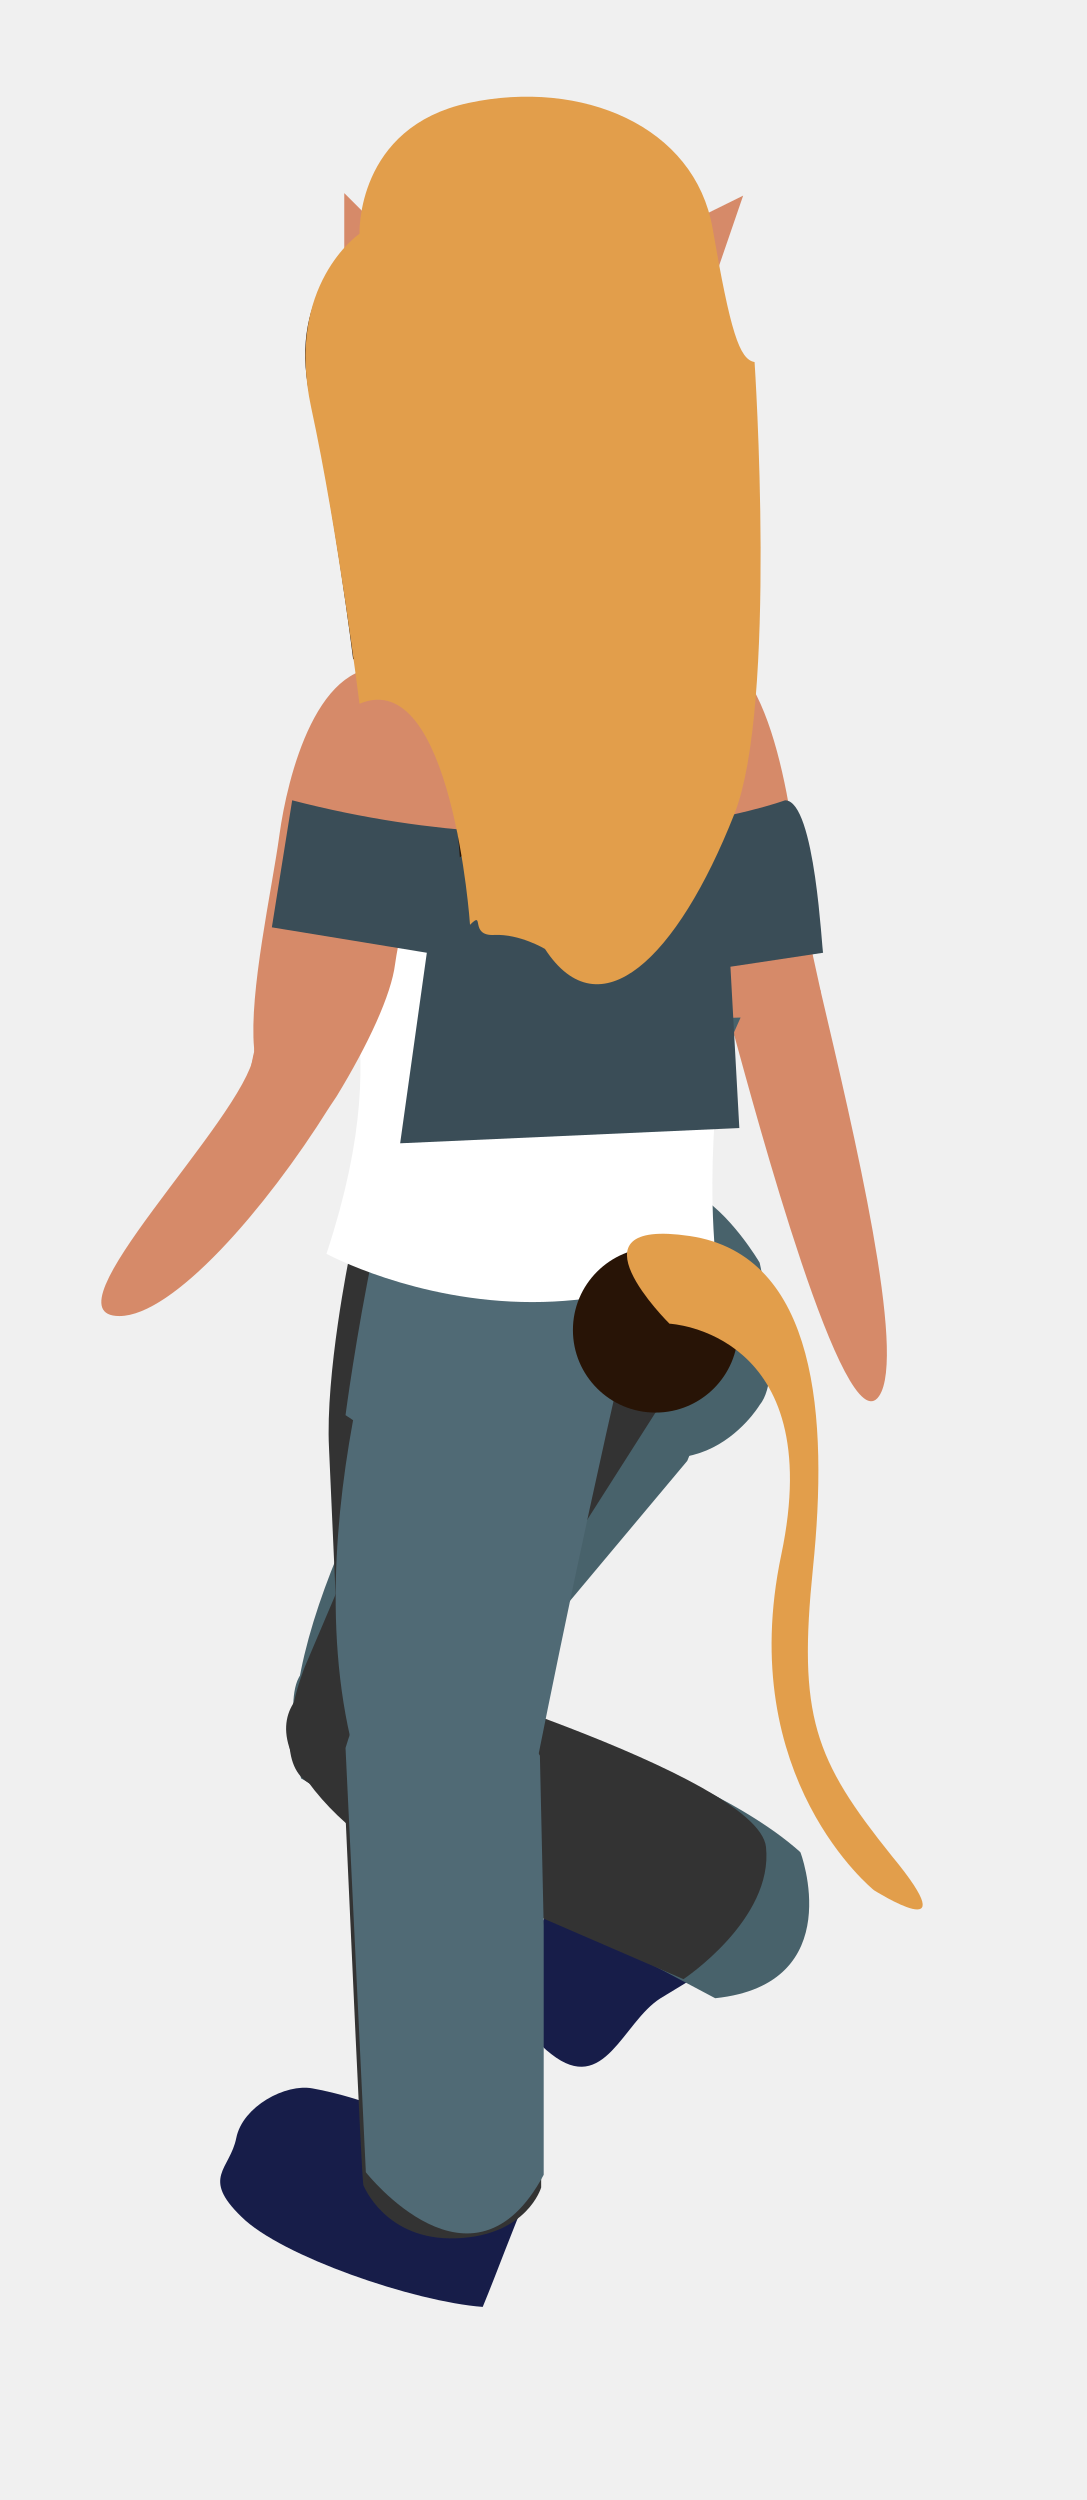
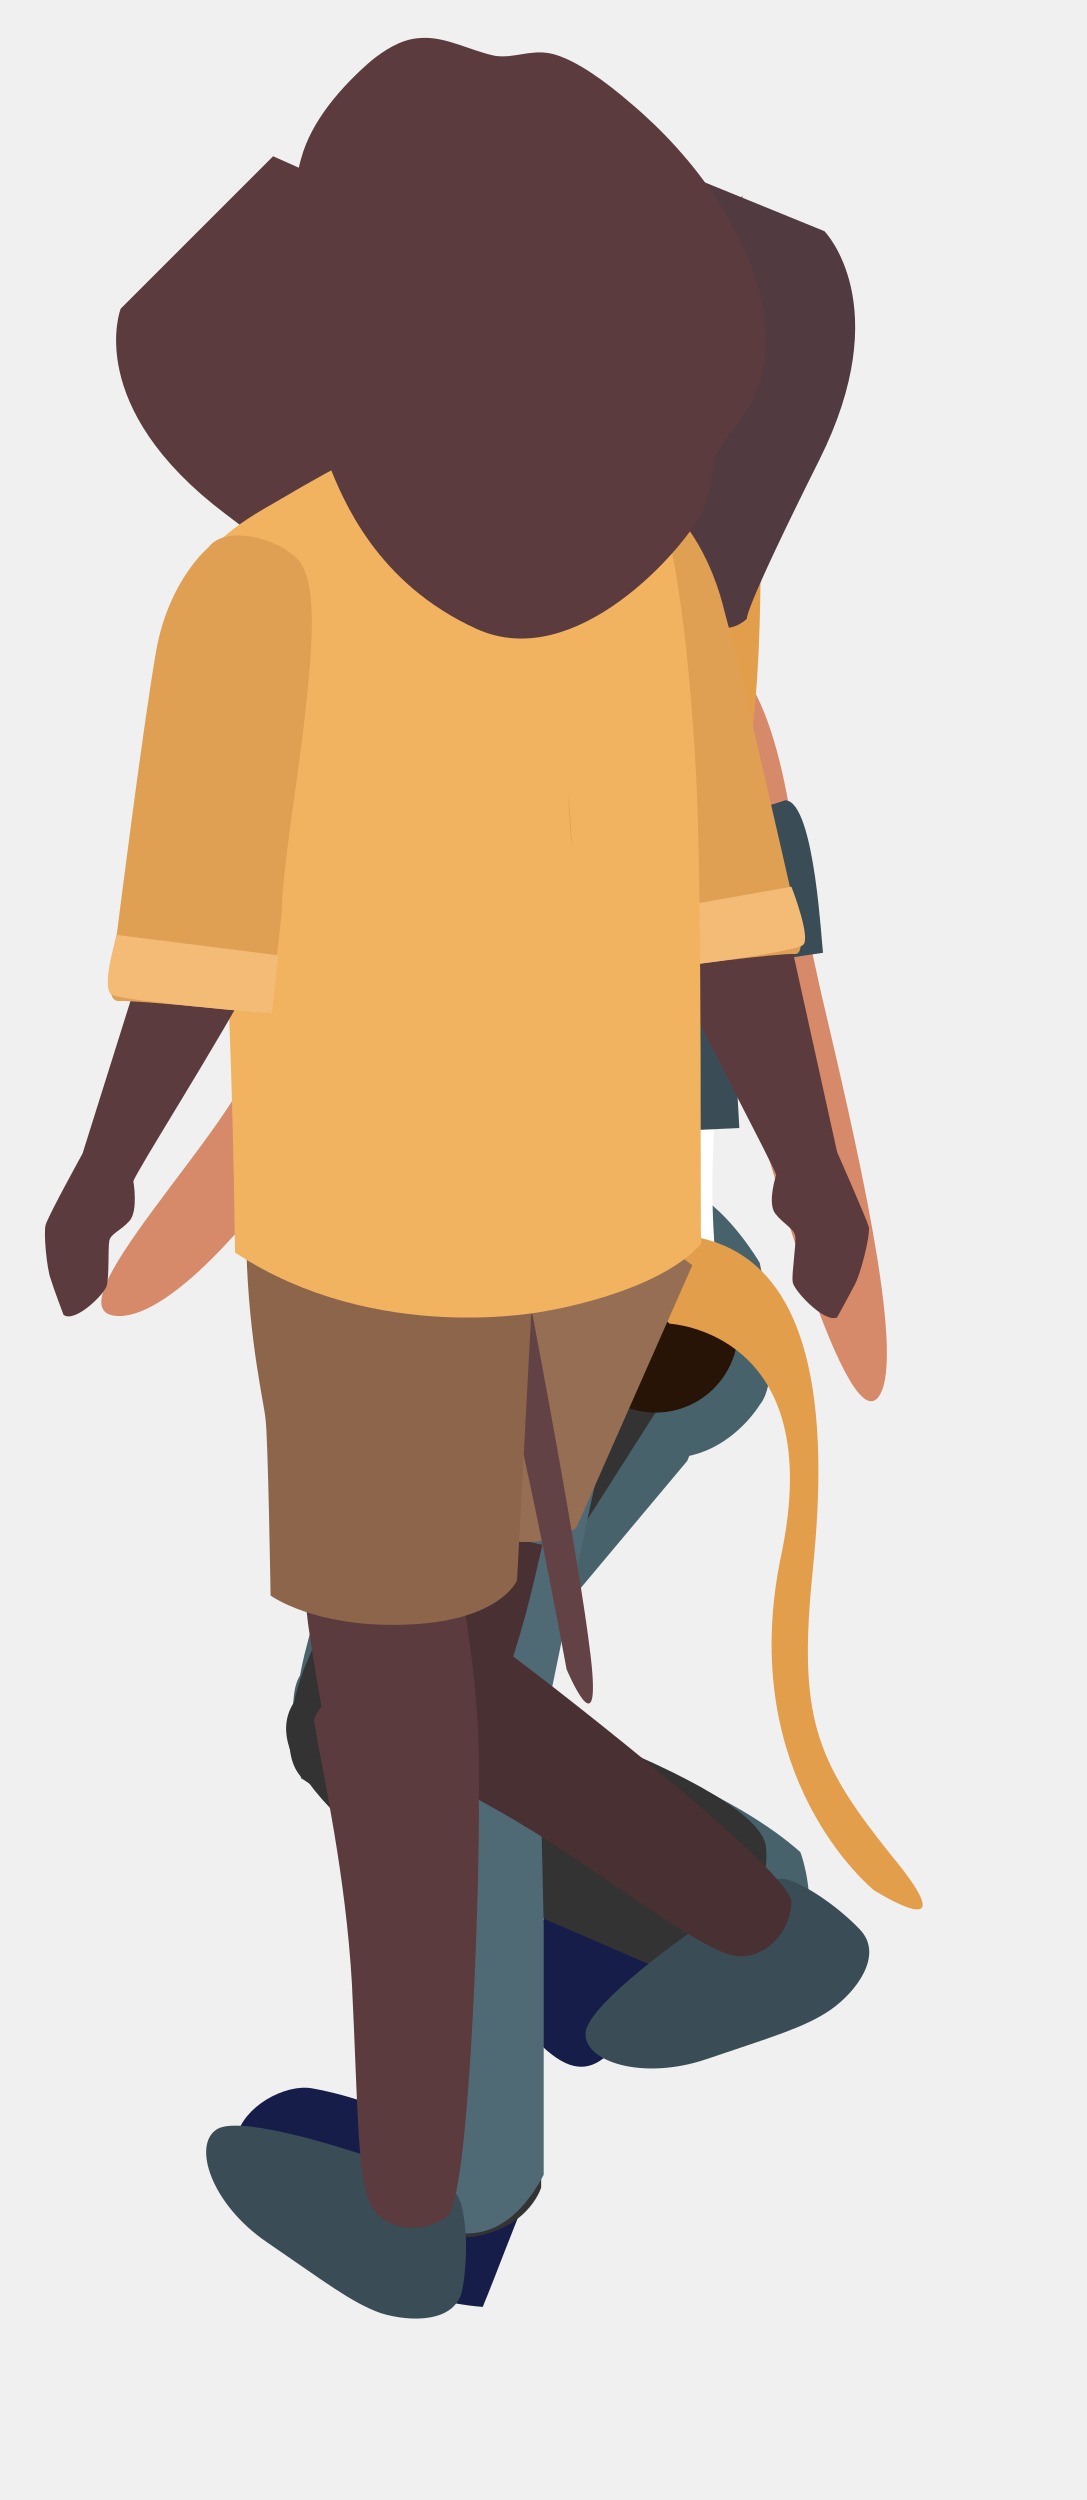
<svg xmlns="http://www.w3.org/2000/svg" version="1.1" id="Layer_1" x="0px" y="0px" viewBox="0 0 85.5 196.8" style="enable-background:new 0 0 85.5 196.8;" xml:space="preserve">
  <style type="text/css">
	.st0{fill:#D68A69;}
	.st1{fill:#171D49;}
	.st2{fill:#48626B;}
	.st3{fill:#333333;}
	.st4{fill:#506A75;}
	.st5{fill:#FFFFFF;}
	.st6{fill:#3A4D57;}
	.st7{fill:#281406;}
	.st8{fill:#E29E4B;}
+ 	.st9{fill:#493033;}
+ 	.st10{fill:#966E53;}
+ 	.st11{fill:#634246;}
+ 	.st12{fill:#5B3B3E;}
+ 	.st13{fill:#8C654B;}
+ 	.st14{fill:#513A40;}
+ 	.st15{fill:#E0A053;}
+ 	.st16{fill:#F4BB76;}
+ 	.st17{fill:#F2B361;}
+ 

	@-webkit-keyframes leg_back_top {
	  0% {
	      -webkit-transform-origin: 20% 40%;
	              transform-origin: 20% 40%;
	      -webkit-transform: translate(0%, -10%) rotateZ(0deg);
	              transform: translate(0%, -10%) rotateZ(0deg);
	  }
	  15% {
	      -webkit-transform-origin: 20% 40%;
	              transform-origin: 20% 40%;
	      -webkit-transform: translate(-10%, -10%) rotateZ(-20deg);
	              transform: translate(-10%, -10%) rotateZ(-20deg);
	  }
	  30% {
	      -webkit-transform-origin: 20% 40%;
	              transform-origin: 20% 40%;
	      -webkit-transform: translate(5%, -10%) rotateZ(-20deg);
	              transform: translate(5%, -10%) rotateZ(-20deg);
	  }
	  45% {
	      -webkit-transform-origin: 20% 40%;
	              transform-origin: 20% 40%;
	      -webkit-transform: translate(-10%, 0%) rotateZ(-30deg);
	              transform: translate(-10%, 0%) rotateZ(-30deg);
	  }
	  60% {
	      -webkit-transform-origin: 20% 40%;
	              transform-origin: 20% 40%;
	      -webkit-transform: translate(-10%, 10%) rotateZ(-40deg);
	              transform: translate(-10%, 10%) rotateZ(-40deg);
	  }
	  70% {
	      -webkit-transform-origin: 20% 40%;
	              transform-origin: 20% 40%;
	      -webkit-transform: translate(30%, 10%) rotateZ(-50deg);
	              transform: translate(30%, 10%) rotateZ(-50deg);
	  }
	  80% {
	      -webkit-transform-origin: 20% 40%;
	              transform-origin: 20% 40%;
	      -webkit-transform: translate(30%, 10%) rotateZ(-30deg);
	              transform: translate(30%, 10%) rotateZ(-30deg);
	  }
	}
	@keyframes leg_back_top {
	  0% {
	      -webkit-transform-origin: 20% 40%;
	              transform-origin: 20% 40%;
	      -webkit-transform: translate(0%, -10%) rotateZ(0deg);
	              transform: translate(0%, -10%) rotateZ(0deg);
	  }
	  15% {
	      -webkit-transform-origin: 20% 40%;
	              transform-origin: 20% 40%;
	      -webkit-transform: translate(-10%, -10%) rotateZ(-20deg);
	              transform: translate(-10%, -10%) rotateZ(-20deg);
	  }
	  30% {
	      -webkit-transform-origin: 20% 40%;
	              transform-origin: 20% 40%;
	      -webkit-transform: translate(5%, -10%) rotateZ(-20deg);
	              transform: translate(5%, -10%) rotateZ(-20deg);
	  }
	  45% {
	      -webkit-transform-origin: 20% 40%;
	              transform-origin: 20% 40%;
	      -webkit-transform: translate(-10%, 0%) rotateZ(-30deg);
	              transform: translate(-10%, 0%) rotateZ(-30deg);
	  }
	  60% {
	      -webkit-transform-origin: 20% 40%;
	              transform-origin: 20% 40%;
	      -webkit-transform: translate(-10%, 10%) rotateZ(-40deg);
	              transform: translate(-10%, 10%) rotateZ(-40deg);
	  }
	  70% {
	      -webkit-transform-origin: 20% 40%;
	              transform-origin: 20% 40%;
	      -webkit-transform: translate(30%, 10%) rotateZ(-50deg);
	              transform: translate(30%, 10%) rotateZ(-50deg);
	  }
	  80% {
	      -webkit-transform-origin: 20% 40%;
	              transform-origin: 20% 40%;
	      -webkit-transform: translate(30%, 10%) rotateZ(-30deg);
	              transform: translate(30%, 10%) rotateZ(-30deg);
	  }
	}
	@-webkit-keyframes leg_back_bot {
	    0% {
	        -webkit-transform-origin: 20% 40%;
	                transform-origin: 20% 40%;
	        -webkit-transform: translate(-10%, -30%) rotateZ(60deg);
	                transform: translate(-10%, -30%) rotateZ(60deg);
	    }
	    15% {
	        -webkit-transform-origin: 20% 40%;
	                transform-origin: 20% 40%;
	        -webkit-transform: translate(-0%, -40%) rotateZ(70deg);
	                transform: translate(-0%, -40%) rotateZ(70deg);
	    }
	    30% {
	        -webkit-transform-origin: 20% 40%;
	                transform-origin: 20% 40%;
	        -webkit-transform: translate(10%, 0%) rotateZ(60deg);
	                transform: translate(10%, 0%) rotateZ(60deg);
	    }
	    45% {
	        -webkit-transform-origin: 20% 40%;
	                transform-origin: 20% 40%;
	        -webkit-transform: translate(15%, 0%) rotateZ(60deg);
	                transform: translate(15%, 0%) rotateZ(60deg);
	    }
	    60% {
	        -webkit-transform-origin: 20% 40%;
	                transform-origin: 20% 40%;
	        -webkit-transform: translate(20%, 0%) rotateZ(60deg);
	                transform: translate(20%, 0%) rotateZ(60deg);
	    }
	    70% {
	        -webkit-transform-origin: 20% 40%;
	                transform-origin: 20% 40%;
	        -webkit-transform: translate(70%, 0%) rotateZ(30deg);
	                transform: translate(70%, 0%) rotateZ(30deg);
	    }
	    80% {
	        -webkit-transform-origin: 20% 40%;
	                transform-origin: 20% 40%;
	        -webkit-transform: translate(50%, 0%) rotateZ(20deg);
	                transform: translate(50%, 0%) rotateZ(20deg);
	    }
	}
	@keyframes leg_back_bot {
	    0% {
	        -webkit-transform-origin: 20% 40%;
	                transform-origin: 20% 40%;
	        -webkit-transform: translate(-10%, -30%) rotateZ(60deg);
	                transform: translate(-10%, -30%) rotateZ(60deg);
	    }
	    15% {
	        -webkit-transform-origin: 20% 40%;
	                transform-origin: 20% 40%;
	        -webkit-transform: translate(-0%, -40%) rotateZ(70deg);
	                transform: translate(-0%, -40%) rotateZ(70deg);
	    }
	    30% {
	        -webkit-transform-origin: 20% 40%;
	                transform-origin: 20% 40%;
	        -webkit-transform: translate(10%, 0%) rotateZ(60deg);
	                transform: translate(10%, 0%) rotateZ(60deg);
	    }
	    45% {
	        -webkit-transform-origin: 20% 40%;
	                transform-origin: 20% 40%;
	        -webkit-transform: translate(15%, 0%) rotateZ(60deg);
	                transform: translate(15%, 0%) rotateZ(60deg);
	    }
	    60% {
	        -webkit-transform-origin: 20% 40%;
	                transform-origin: 20% 40%;
	        -webkit-transform: translate(20%, 0%) rotateZ(60deg);
	                transform: translate(20%, 0%) rotateZ(60deg);
	    }
	    70% {
	        -webkit-transform-origin: 20% 40%;
	                transform-origin: 20% 40%;
	        -webkit-transform: translate(70%, 0%) rotateZ(30deg);
	                transform: translate(70%, 0%) rotateZ(30deg);
	    }
	    80% {
	        -webkit-transform-origin: 20% 40%;
	                transform-origin: 20% 40%;
	        -webkit-transform: translate(50%, 0%) rotateZ(20deg);
	                transform: translate(50%, 0%) rotateZ(20deg);
	    }
	}
	@-webkit-keyframes foot_back {
	  0% {
	      -webkit-transform-origin: 20% 40%;
	              transform-origin: 20% 40%;
	      -webkit-transform: translate(-140%, 30%) rotateZ(10deg);
	              transform: translate(-140%, 30%) rotateZ(10deg);
	  }
	  15% {
	      -webkit-transform-origin: 20% 40%;
	              transform-origin: 20% 40%;
	      -webkit-transform: translate(-105%, 5%) rotateZ(60deg);
	              transform: translate(-105%, 5%) rotateZ(60deg);
	  }
	  30% {
	      -webkit-transform-origin: 20% 40%;
	              transform-origin: 20% 40%;
	      -webkit-transform: translate(-110%, 80%) rotateZ(40deg);
	              transform: translate(-110%, 80%) rotateZ(40deg);
	  }
	  45% {
	      -webkit-transform-origin: 20% 40%;
	              transform-origin: 20% 40%;
	      -webkit-transform: translate(-80%, 80%) rotateZ(40deg);
	              transform: translate(-80%, 80%) rotateZ(40deg);
	  }
	  60% {
	      -webkit-transform-origin: 20% 40%;
	              transform-origin: 20% 40%;
	      -webkit-transform: translate(-60%, 90%) rotateZ(20deg);
	              transform: translate(-60%, 90%) rotateZ(20deg);
	  }
	  70% {
	      -webkit-transform-origin: 20% 40%;
	              transform-origin: 20% 40%;
	      -webkit-transform: translate(150%, 100%) rotateZ(-50deg);
	              transform: translate(150%, 100%) rotateZ(-50deg);
	  }
	  80% {
	      -webkit-transform-origin: 20% 40%;
	              transform-origin: 20% 40%;
	      -webkit-transform: translate(130%, 80%) rotateZ(-60deg);
	              transform: translate(130%, 80%) rotateZ(-60deg);
	  }
	}
	@keyframes foot_back {
	  0% {
	      -webkit-transform-origin: 20% 40%;
	              transform-origin: 20% 40%;
	      -webkit-transform: translate(-140%, 30%) rotateZ(10deg);
	              transform: translate(-140%, 30%) rotateZ(10deg);
	  }
	  15% {
	      -webkit-transform-origin: 20% 40%;
	              transform-origin: 20% 40%;
	      -webkit-transform: translate(-105%, 5%) rotateZ(60deg);
	              transform: translate(-105%, 5%) rotateZ(60deg);
	  }
	  30% {
	      -webkit-transform-origin: 20% 40%;
	              transform-origin: 20% 40%;
	      -webkit-transform: translate(-110%, 80%) rotateZ(40deg);
	              transform: translate(-110%, 80%) rotateZ(40deg);
	  }
	  45% {
	      -webkit-transform-origin: 20% 40%;
	              transform-origin: 20% 40%;
	      -webkit-transform: translate(-80%, 80%) rotateZ(40deg);
	              transform: translate(-80%, 80%) rotateZ(40deg);
	  }
	  60% {
	      -webkit-transform-origin: 20% 40%;
	              transform-origin: 20% 40%;
	      -webkit-transform: translate(-60%, 90%) rotateZ(20deg);
	              transform: translate(-60%, 90%) rotateZ(20deg);
	  }
	  70% {
	      -webkit-transform-origin: 20% 40%;
	              transform-origin: 20% 40%;
	      -webkit-transform: translate(150%, 100%) rotateZ(-50deg);
	              transform: translate(150%, 100%) rotateZ(-50deg);
	  }
	  80% {
	      -webkit-transform-origin: 20% 40%;
	              transform-origin: 20% 40%;
	      -webkit-transform: translate(130%, 80%) rotateZ(-60deg);
	              transform: translate(130%, 80%) rotateZ(-60deg);
	  }
	}


	@-webkit-keyframes leg_front_top {
	  0% {
	      -webkit-transform-origin: 20% 40%;
	              transform-origin: 20% 40%;
	      -webkit-transform: translate(0%, 0%) rotateZ(-10deg);
	              transform: translate(0%, 0%) rotateZ(-10deg);
	  }
	  15% {
	      -webkit-transform-origin: 20% 40%;
	              transform-origin: 20% 40%;
	      -webkit-transform: translate(10%, 0%) rotateZ(-10deg);
	              transform: translate(10%, 0%) rotateZ(-10deg);
	  }
	  30% {
	      -webkit-transform-origin: 20% 40%;
	              transform-origin: 20% 40%;
	      -webkit-transform: translate(10%, 0%) rotateZ(-10deg);
	              transform: translate(10%, 0%) rotateZ(-10deg);
	  }
	  45% {
	      -webkit-transform-origin: 20% 40%;
	              transform-origin: 20% 40%;
	      -webkit-transform: translate(-20%, 0%) rotateZ(20deg);
	              transform: translate(-20%, 0%) rotateZ(20deg);
	  }
	  60% {
	      -webkit-transform-origin: 20% 40%;
	              transform-origin: 20% 40%;
	      -webkit-transform: translate(-20%, -10%) rotateZ(30deg);
	              transform: translate(-20%, -10%) rotateZ(30deg);
	  }
	  70% {
	      -webkit-transform-origin: 20% 40%;
	              transform-origin: 20% 40%;
	      -webkit-transform: translate(-0%, -10%) rotateZ(0deg);
	              transform: translate(-0%, -10%) rotateZ(0deg);
	  }
	  80% {
	      -webkit-transform-origin: 20% 40%;
	              transform-origin: 20% 40%;
	      -webkit-transform: translate(-10%, -10%) rotateZ(10deg);
	              transform: translate(-10%, -10%) rotateZ(10deg);
	  }
	}


	@keyframes leg_front_top {
	  0% {
	      -webkit-transform-origin: 20% 40%;
	              transform-origin: 20% 40%;
	      -webkit-transform: translate(0%, 0%) rotateZ(-10deg);
	              transform: translate(0%, 0%) rotateZ(-10deg);
	  }
	  15% {
	      -webkit-transform-origin: 20% 40%;
	              transform-origin: 20% 40%;
	      -webkit-transform: translate(10%, 0%) rotateZ(-10deg);
	              transform: translate(10%, 0%) rotateZ(-10deg);
	  }
	  30% {
	      -webkit-transform-origin: 20% 40%;
	              transform-origin: 20% 40%;
	      -webkit-transform: translate(10%, 0%) rotateZ(-10deg);
	              transform: translate(10%, 0%) rotateZ(-10deg);
	  }
	  45% {
	      -webkit-transform-origin: 20% 40%;
	              transform-origin: 20% 40%;
	      -webkit-transform: translate(-20%, 0%) rotateZ(20deg);
	              transform: translate(-20%, 0%) rotateZ(20deg);
	  }
	  60% {
	      -webkit-transform-origin: 20% 40%;
	              transform-origin: 20% 40%;
	      -webkit-transform: translate(-20%, -10%) rotateZ(30deg);
	              transform: translate(-20%, -10%) rotateZ(30deg);
	  }
	  70% {
	      -webkit-transform-origin: 20% 40%;
	              transform-origin: 20% 40%;
	      -webkit-transform: translate(-0%, -10%) rotateZ(0deg);
	              transform: translate(-0%, -10%) rotateZ(0deg);
	  }
	  80% {
	      -webkit-transform-origin: 20% 40%;
	              transform-origin: 20% 40%;
	      -webkit-transform: translate(-10%, -10%) rotateZ(10deg);
	              transform: translate(-10%, -10%) rotateZ(10deg);
	  }
	}
	@-webkit-keyframes leg_front_bot {

	  0% {
	      -webkit-transform-origin: 20% 40%;
	              transform-origin: 20% 40%;
	      -webkit-transform: translate(30%, 0%) rotateZ(-10deg);
	              transform: translate(30%, 0%) rotateZ(-10deg);
	  }
	  15% {
	      -webkit-transform-origin: 20% 40%;
	              transform-origin: 20% 40%;
	      -webkit-transform: translate(80%, 0%) rotateZ(-10deg);
	              transform: translate(80%, 0%) rotateZ(-10deg);
	  }
	  30% {
	      -webkit-transform-origin: 20% 40%;
	              transform-origin: 20% 40%;
	      -webkit-transform: translate(60%, 0%) rotateZ(-10deg);
	              transform: translate(60%, 0%) rotateZ(-10deg);
	  }
	  45% {
	      -webkit-transform-origin: 20% 40%;
	              transform-origin: 20% 40%;
	      -webkit-transform: translate(5%, 10%) rotateZ(-50deg);
	              transform: translate(5%, 10%) rotateZ(-50deg);
	  }
	  60% {
	      -webkit-transform-origin: 20% 40%;
	              transform-origin: 20% 40%;
	      -webkit-transform: translate(-120%, -10%) rotateZ(-10deg);
	              transform: translate(-120%, -10%) rotateZ(-10deg);
	  }
	  70% {
	      -webkit-transform-origin: 20% 40%;
	              transform-origin: 20% 40%;
	      -webkit-transform: translate(-10%, -10%) rotateZ(0deg);
	              transform: translate(-10%, -10%) rotateZ(0deg);
	  }
	  80% {
	      -webkit-transform-origin: 20% 40%;
	              transform-origin: 20% 40%;
	      -webkit-transform: translate(-40%, 0%) rotateZ(-10deg);
	              transform: translate(-40%, 0%) rotateZ(-10deg);
	  }
	}
	@keyframes leg_front_bot {

	  0% {
	      -webkit-transform-origin: 20% 40%;
	              transform-origin: 20% 40%;
	      -webkit-transform: translate(30%, 0%) rotateZ(-10deg);
	              transform: translate(30%, 0%) rotateZ(-10deg);
	  }
	  15% {
	      -webkit-transform-origin: 20% 40%;
	              transform-origin: 20% 40%;
	      -webkit-transform: translate(80%, 0%) rotateZ(-10deg);
	              transform: translate(80%, 0%) rotateZ(-10deg);
	  }
	  30% {
	      -webkit-transform-origin: 20% 40%;
	              transform-origin: 20% 40%;
	      -webkit-transform: translate(60%, 0%) rotateZ(-10deg);
	              transform: translate(60%, 0%) rotateZ(-10deg);
	  }
	  45% {
	      -webkit-transform-origin: 20% 40%;
	              transform-origin: 20% 40%;
	      -webkit-transform: translate(5%, 10%) rotateZ(-50deg);
	              transform: translate(5%, 10%) rotateZ(-50deg);
	  }
	  60% {
	      -webkit-transform-origin: 20% 40%;
	              transform-origin: 20% 40%;
	      -webkit-transform: translate(-120%, -10%) rotateZ(-10deg);
	              transform: translate(-120%, -10%) rotateZ(-10deg);
	  }
	  70% {
	      -webkit-transform-origin: 20% 40%;
	              transform-origin: 20% 40%;
	      -webkit-transform: translate(-10%, -10%) rotateZ(0deg);
	              transform: translate(-10%, -10%) rotateZ(0deg);
	  }
	  80% {
	      -webkit-transform-origin: 20% 40%;
	              transform-origin: 20% 40%;
	      -webkit-transform: translate(-40%, 0%) rotateZ(-10deg);
	              transform: translate(-40%, 0%) rotateZ(-10deg);
	  }
	}

	@-webkit-keyframes foot_front {
	  0% {
	      -webkit-transform-origin: 20% 40%;
	              transform-origin: 20% 40%;
	      -webkit-transform: translate(20%, 0%) rotateZ(-10deg);
	              transform: translate(20%, 0%) rotateZ(-10deg);
	  }
	  15% {
	      -webkit-transform-origin: 20% 40%;
	              transform-origin: 20% 40%;
	      -webkit-transform: translate(60%, 0%) rotateZ(-10deg);
	              transform: translate(60%, 0%) rotateZ(-10deg);
	  }
	  30% {
	      -webkit-transform-origin: 20% 40%;
	              transform-origin: 20% 40%;
	      -webkit-transform: translate(50%, 30%) rotateZ(-40deg);
	              transform: translate(50%, 30%) rotateZ(-40deg);
	  }
	  45% {
	      -webkit-transform-origin: 20% 40%;
	              transform-origin: 20% 40%;
	      -webkit-transform: translate(80%, -10%) rotateZ(-60deg);
	              transform: translate(80%, -10%) rotateZ(-60deg);
	  }
	  60% {
	      -webkit-transform-origin: 20% 40%;
	              transform-origin: 20% 40%;
	      -webkit-transform: translate(-70%, -10%) rotateZ(-20deg);
	              transform: translate(-70%, -10%) rotateZ(-20deg);
	  }
	  70% {
	      -webkit-transform-origin: 20% 40%;
	              transform-origin: 20% 40%;
	      -webkit-transform: translate(-10%, -40%) rotateZ(20deg);
	              transform: translate(-10%, -40%) rotateZ(20deg);
	  }
	  80% {
	      -webkit-transform-origin: 20% 40%;
	              transform-origin: 20% 40%;
	      -webkit-transform: translate(-10%, -10%) rotateZ(-20deg);
	              transform: translate(-10%, -10%) rotateZ(-20deg);
	  }
	}

	@keyframes foot_front {
	  0% {
	      -webkit-transform-origin: 20% 40%;
	              transform-origin: 20% 40%;
	      -webkit-transform: translate(20%, 0%) rotateZ(-10deg);
	              transform: translate(20%, 0%) rotateZ(-10deg);
	  }
	  15% {
	      -webkit-transform-origin: 20% 40%;
	              transform-origin: 20% 40%;
	      -webkit-transform: translate(60%, 0%) rotateZ(-10deg);
	              transform: translate(60%, 0%) rotateZ(-10deg);
	  }
	  30% {
	      -webkit-transform-origin: 20% 40%;
	              transform-origin: 20% 40%;
	      -webkit-transform: translate(50%, 30%) rotateZ(-40deg);
	              transform: translate(50%, 30%) rotateZ(-40deg);
	  }
	  45% {
	      -webkit-transform-origin: 20% 40%;
	              transform-origin: 20% 40%;
	      -webkit-transform: translate(80%, -10%) rotateZ(-60deg);
	              transform: translate(80%, -10%) rotateZ(-60deg);
	  }
	  60% {
	      -webkit-transform-origin: 20% 40%;
	              transform-origin: 20% 40%;
	      -webkit-transform: translate(-70%, -10%) rotateZ(-20deg);
	              transform: translate(-70%, -10%) rotateZ(-20deg);
	  }
	  70% {
	      -webkit-transform-origin: 20% 40%;
	              transform-origin: 20% 40%;
	      -webkit-transform: translate(-10%, -40%) rotateZ(20deg);
	              transform: translate(-10%, -40%) rotateZ(20deg);
	  }
	  80% {
	      -webkit-transform-origin: 20% 40%;
	              transform-origin: 20% 40%;
	      -webkit-transform: translate(-10%, -10%) rotateZ(-20deg);
	              transform: translate(-10%, -10%) rotateZ(-20deg);
	  }
	}


	@-webkit-keyframes arm_back_top {
	  0% {
	      -webkit-transform-origin: 20% 40%;
	              transform-origin: 20% 40%;
	      -webkit-transform: translate(0%, 0%) rotateZ(0deg);
	              transform: translate(0%, 0%) rotateZ(0deg);
	  }
	  45% {
	      -webkit-transform-origin: 20% 40%;
	              transform-origin: 20% 40%;
	      -webkit-transform: translate(-20%, 0%) rotateZ(20deg);
	              transform: translate(-20%, 0%) rotateZ(20deg);
	  }
	}


	@keyframes arm_back_top {
	  0% {
	      -webkit-transform-origin: 20% 40%;
	              transform-origin: 20% 40%;
	      -webkit-transform: translate(0%, 0%) rotateZ(0deg);
	              transform: translate(0%, 0%) rotateZ(0deg);
	  }
	  45% {
	      -webkit-transform-origin: 20% 40%;
	              transform-origin: 20% 40%;
	      -webkit-transform: translate(-20%, 0%) rotateZ(20deg);
	              transform: translate(-20%, 0%) rotateZ(20deg);
	  }
	}

	@-webkit-keyframes arm_back_bot {
	  0% {
	      -webkit-transform-origin: 20% 40%;
	              transform-origin: 20% 40%;
	      -webkit-transform: translate(0%, 0%) rotateZ(0deg);
	              transform: translate(0%, 0%) rotateZ(0deg);
	  }
	    45% {
	        -webkit-transform-origin: 20% 40%;
	                transform-origin: 20% 40%;
	        -webkit-transform: translate(-120%, 0%) rotateZ(30deg);
	                transform: translate(-120%, 0%) rotateZ(30deg);
	    }
	}

	@keyframes arm_back_bot {
	  0% {
	      -webkit-transform-origin: 20% 40%;
	              transform-origin: 20% 40%;
	      -webkit-transform: translate(0%, 0%) rotateZ(0deg);
	              transform: translate(0%, 0%) rotateZ(0deg);
	  }
	    45% {
	        -webkit-transform-origin: 20% 40%;
	                transform-origin: 20% 40%;
	        -webkit-transform: translate(-120%, 0%) rotateZ(30deg);
	                transform: translate(-120%, 0%) rotateZ(30deg);
	    }
	}

	@-webkit-keyframes arm_front_top {
	  0% {
	      -webkit-transform-origin: 20% 40%;
	              transform-origin: 20% 40%;
	      -webkit-transform: translate(0%, 0%) rotateZ(-0deg);
	              transform: translate(0%, 0%) rotateZ(-0deg);
	  }
	  45% {
	      -webkit-transform-origin: 20% 40%;
	              transform-origin: 20% 40%;
	      -webkit-transform: translate(15%, 5%) rotateZ(-20deg);
	              transform: translate(15%, 5%) rotateZ(-20deg);
	  }
	}

	@keyframes arm_front_top {
	  0% {
	      -webkit-transform-origin: 20% 40%;
	              transform-origin: 20% 40%;
	      -webkit-transform: translate(0%, 0%) rotateZ(-0deg);
	              transform: translate(0%, 0%) rotateZ(-0deg);
	  }
	  45% {
	      -webkit-transform-origin: 20% 40%;
	              transform-origin: 20% 40%;
	      -webkit-transform: translate(15%, 5%) rotateZ(-20deg);
	              transform: translate(15%, 5%) rotateZ(-20deg);
	  }
	}

	@-webkit-keyframes arm_front_bot {
	  0% {
	      -webkit-transform-origin: 20% 40%;
	              transform-origin: 20% 40%;
	      -webkit-transform: translate(0%, 0%) rotateZ(0deg);
	              transform: translate(0%, 0%) rotateZ(0deg);
	  }
	  45% {
	      -webkit-transform-origin: 20% 40%;
	              transform-origin: 20% 40%;
	      -webkit-transform: translate(70%, 30%) rotateZ(-50deg);
	              transform: translate(70%, 30%) rotateZ(-50deg);
	  }
	}

	@keyframes arm_front_bot {
	  0% {
	      -webkit-transform-origin: 20% 40%;
	              transform-origin: 20% 40%;
	      -webkit-transform: translate(0%, 0%) rotateZ(0deg);
	              transform: translate(0%, 0%) rotateZ(0deg);
	  }
	  45% {
	      -webkit-transform-origin: 20% 40%;
	              transform-origin: 20% 40%;
	      -webkit-transform: translate(70%, 30%) rotateZ(-50deg);
	              transform: translate(70%, 30%) rotateZ(-50deg);
	  }
	}

	@-webkit-keyframes tail {
	  0% {
	      -webkit-transform-origin: 20% 40%;
	              transform-origin: 20% 40%;
	      -webkit-transform: translate(0%, 0%) rotateZ(0deg);
	              transform: translate(0%, 0%) rotateZ(0deg);
	  }
	  50% {
	      -webkit-transform-origin: 20% 40%;
	              transform-origin: 20% 40%;
	      -webkit-transform: translate(-20%, 0%) rotateZ(0deg);
	              transform: translate(-20%, 0%) rotateZ(0deg);
	  }
	}

	@keyframes tail {
	  0% {
	      -webkit-transform-origin: 20% 40%;
	              transform-origin: 20% 40%;
	      -webkit-transform: translate(0%, 0%) rotateZ(0deg);
	              transform: translate(0%, 0%) rotateZ(0deg);
	  }
	  50% {
	      -webkit-transform-origin: 20% 40%;
	              transform-origin: 20% 40%;
	      -webkit-transform: translate(-20%, 0%) rotateZ(0deg);
	              transform: translate(-20%, 0%) rotateZ(0deg);
	  }
	}









	#foot_x5F_front {
	  -webkit-animation : foot_front 1.5s linear infinite;
	          animation : foot_front 1.5s linear infinite;
	}
	#foot_x5F_back {
	  -webkit-animation : foot_back 1.5s linear infinite;
	          animation : foot_back 1.5s linear infinite;
	}
	#leg_x5F_back_x5F_top {
	  -webkit-animation : leg_back_top 1.5s linear infinite;
	          animation : leg_back_top 1.5s linear infinite;
	}
	#leg_x5F_back_x5F_bot{
	  -webkit-animation : leg_back_bot 1.5s linear infinite;
	          animation : leg_back_bot 1.5s linear infinite;
	}
	#leg_x5F_front_x5F_bot{
	  -webkit-animation : leg_front_bot 1.5s linear infinite;
	          animation : leg_front_bot 1.5s linear infinite;
	}
	#leg_x5F_front_x5F_top{
	  -webkit-animation : leg_front_top 1.5s linear infinite;
	          animation : leg_front_top 1.5s linear infinite;
	}
	#arm_x5F_back_x5F_top {
	  -webkit-animation : arm_back_top 1.5s linear infinite;
	          animation : arm_back_top 1.5s linear infinite;
	}
	#arm_x5F_back_x5F_bot {
	  -webkit-animation : arm_back_bot 1.5s linear infinite;
	          animation : arm_back_bot 1.5s linear infinite;
	}
	#arm_x5F_front_x5F_top {
	  -webkit-animation : arm_front_top 1.5s linear infinite;
	          animation : arm_front_top 1.5s linear infinite;
	}
	#arm_x5F_front_x5F_bot {
	  -webkit-animation : arm_front_bot 1.5s linear infinite;
	          animation : arm_front_bot 1.5s linear infinite;
	}
	#tail {
	  -webkit-animation : tail 1.5s linear infinite;
	          animation : tail 1.5s linear infinite;
	}
</style>
  <g id="Layer_1_1_">
    <g id="left">
      <g id="_x30_0_2_">
        <polyline id="ear_x5F_front" class="st0" points="27.1,15.2 27.1,24.2 32.1,20.2    " />
        <polyline id="ear_x5F_back" class="st0" points="58.5,15.4 50.4,19.4 56.2,22.1    " />
        <path id="arm_x5F_back_x5F_top" class="st0" d="M64.6,78c-0.8-3.7-1.5-6.6-1.6-8.2c-0.7-6.2-2.5-20.2-8.8-18.5     c-5.3,1.4-3.1,9.6-2,14.8c0.2,0.8,4.4,11.5,5.3,14.4c0.1,0.2,0.2,0.5,0.3,1c1.8,1.5,3.2,2.7,3.9,1.2C63.7,81.4,64.6,80.7,64.6,78     z" />
        <path id="arm_x5F_back_x5F_bot" class="st0" d="M64.6,78c-1.1-1.6-2.7-2.5-4.6-1.2c-0.7,1.4-2,2.9-2.2,4.7     c1.6,5.8,8.7,32.4,11.4,28.4C71.4,106.7,67.2,89.1,64.6,78z" />
        <path id="foot_x5F_front" class="st1" d="M41.6,172.6c-5.2-3.7-10.5-7-17-8.2c-2.1-0.4-5.5,1.4-6,3.9s-2.8,3.1,0.4,6.2     c3.1,3.1,13.6,6.7,19,7.1C39.2,178.7,40.3,175.6,41.6,172.6z" />
        <path id="foot_x5F_back" class="st1" d="M52,157.3c2.3-1.4,4.6-2.7,6.5-4.6c0.7-0.7-3.1-4.8-3.5-5.2c-0.4-0.5-0.7-0.6-0.4-0.3     c-0.7-0.3-0.6,0.2-1,0.5c-1,0.6-0.2-0.6-2.3-0.2s-7-0.6-8.3,3c-1.3,3.7-3.8,8,0.4,11.2C47.6,165,49,159.2,52,157.3z" />
-         <path id="CAT_x5F_leg_x5F_back_x5F_bot" class="st2" d="M56.3,157.3l-32.6-17.3c0,0-1.8-8.3,0.7-8.6c2.6-0.3,29,5.8,38.6,14.4     C63,145.7,66.9,156.2,56.3,157.3z" />
-         <path id="CAT_x5F_leg_x5F_back_x5F_top" class="st2" d="M37.2,102.9c0,0,12.8-8.2,16.6-2c3.8,6.3,0.3,14.1,0.3,14.1     l-19.6,23.4c0,0-12.6,8.5-11.2-4.4S37.2,102.9,37.2,102.9z" />
-         <path id="CAT_x5F_hip_x5F_back" class="st2" d="M58.3,80.1l-4.7,10.6c0,0-1.8,1.8,1,3.2c2.8,1.4,5.2,5.5,5.2,5.5s2,8.8,0,11.2     c0,0-5.8,9.7-16-0.5l-0.9-22.1l2.5-7.5L58.3,80.1z" />
+         <path id="CAT_x5F_leg_x5F_back_x5F_bot" class="st2" d="M56.3,157.3L23.7,140c0,0-1.8-8.3,0.7-8.6c2.6-0.3,29,5.8,38.6,14.4     C63,145.7,66.9,156.2,56.3,157.3z" />
+         <path id="CAT_x5F_leg_x5F_back_x5F_top" class="st2" d="M37.2,102.9c0,0,12.8-8.2,16.6-2c3.8,6.3,0.3,14.1,0.3,14.1l-19.6,23.4     c0,0-12.6,8.5-11.2-4.4S37.2,102.9,37.2,102.9z" />
+         <path id="CAT_x5F_hip_x5F_back" class="st2" d="M58.3,80.1l-4.7,10.6c0,0-1.8,1.8,1,3.2c2.8,1.4,5.2,5.5,5.2,5.5s2,8.8,0,11.2     c0,0-5.8,9.7-16-0.5L42.9,88l2.5-7.5L58.3,80.1z" />
        <path id="leg_x5F_back_x5F_top" class="st3" d="M36.2,102.5L24,131.2c0,0-6.5,15.8,10.4,7l17.2-27c0,0,6.4-9.9,2.7-13.5     C50.7,94,36.2,102.5,36.2,102.5z" />
        <path id="leg_x5F_back_x5F_bot" class="st3" d="M41.1,150.3l12.7,5.5c0,0,7.1-4.7,6.5-10.4s-30.8-14.6-30.8-14.6     s-11.1,1.5-5.3,9.4C30,148.2,41.1,150.3,41.1,150.3z" />
        <path id="leg_x5F_front_x5F_bot" class="st3" d="M37,133.8c-4.8-2.1-8.7,0.6-10,4.8c0.7,15,1.4,31.5,1.6,33.4     c0,0,1.7,4.4,7.3,4.2s6.7-4,6.7-4s0.1-25-0.3-33C41,137.1,39.4,135.2,37,133.8z" />
        <path id="leg_x5F_front_x5F_top" class="st3" d="M56.3,101.1c-1.1-9.7-25-6.7-28.8-2.2c0,0-1.9,9.3-1.6,15.1     c0.1,2.5,0.6,13.1,1.1,24.6c-1.1,6.7,2.6,8.1,7.4,10.2c2.4,1.4,7.4-4.5,7.9-9.6c0-0.4,0-0.8-0.1-1.2     C41,119.3,45.5,110.4,56.3,101.1z" />
        <path id="CAT_x5F_leg_x5F_front_x5F_bot" class="st4" d="M42.8,151.6l-0.3-13.4c0,0-10.5-16.7-15.3-0.6l1.6,33.4     c0,0,8.4,10.7,14,0.2L42.8,151.6z" />
-         <path id="CAT_x5F_leg_x5F_front_x5F_top" class="st4" d="M39,94c0,0,13.8-3.1,10.1,12.8c-3.7,15.9-7.3,34.3-7.3,34.3     s-7.6,17.5-13.5-1.6s4-44.1,4-44.1L39,94z" />
+         <path id="CAT_x5F_leg_x5F_front_x5F_top" class="st4" d="M39,94c0,0,13.8-3.1,10.1,12.8s-7.3,34.3-7.3,34.3s-7.6,17.5-13.5-1.6     s4-44.1,4-44.1L39,94z" />
        <path id="CAT_x5F_hip_x5F_front" class="st4" d="M48.2,81.7c0,0-5,7.8,0,14.2c5,6.3-1.5,15.5-1.5,15.5s-7.4,8.3-19.5,0     c0,0,3.3-25.2,8-28.9S48.2,81.7,48.2,81.7z" />
        <path id="top" class="st5" d="M25.7,98.7c0,0,7,3.8,16.2,3.8c9.3,0,14.4-3.8,14.4-3.8c-0.9-10.7,1.3-17.5,0.1-22.4     c-1-4-2.9-20.3-2.9-20.3c-2.8,6.6-3.1,7.7-3.1,7.7c-3.9-5.8-15.5-5.6-15.5-5.6c0.6,6.2-3.2,11.7-5.1,13s-3.8,0.7-1.9,7.4     C28.7,83.3,28.8,89.3,25.7,98.7z" />
        <path id="arm_x5F_front_x5F_bot" class="st0" d="M26,78.8c-2.7-0.9-3.7,2.1-6,4.2c-0.8,5.1-16.8,20.6-10.6,20.6     c4.2,0,11.5-8.4,16.5-16.4C25.6,83.4,30.8,79.8,26,78.8z" />
        <path id="arm_x5F_front_x5F_top" class="st0" d="M31,52.7c-6-1.4-8.4,8.6-9,13c-0.6,4.4-2.4,12.4-2,16.8c0,0.2,0,0.3,0,0.5     c1-3.8-2,5.3,0.6,6.2c4.8,1,3.7-1.2,5.3-2c0.2-0.3,0.4-0.6,0.6-0.9c2.5-4.1,4.3-8,4.6-10.4C32.1,68.7,38.1,54.4,31,52.7z" />
        <polygon id="CAT_x5F_chest" class="st0" points="39.4,63 38.7,70 33.9,70 27.5,47.6 39.4,49    " />
        <path id="CAT_x5F_top" class="st6" d="M61.8,63c0,0-16,5.9-38.8,0l-1.6,10l12.2,2l-2.1,15l26.7-1.2l-0.7-12.7l7.3-1.1     C64.7,75.1,64.2,63,61.8,63z" />
        <path id="hair" class="st7" d="M42.1,69.2c0,0-2-1.1-4-1s-0.7-1.8-1.9-0.7c0,0-1-18.2-8.4-15.6c0,0-1.5-12.1-3.4-20.7     s4-12.1,4-12.1s-0.2-7.5,8.8-9s17.8,1.9,19,9.1s1.9,9.2,3.1,9.4c0,0,1.3,24.1-2.2,31.6C52.5,70.1,46.3,75.1,42.1,69.2z" />
-         <path id="CAT_x5F_hair" class="st8" d="M42.9,74.7c0,0-2-1.2-4-1.1c-2,0.1-0.7-2-1.9-0.8c0,0-1.4-20.5-8.7-17.4     c0,0-1.7-13.6-3.8-23.3s3.8-13.7,3.8-13.7s-0.3-8.4,8.6-10.3s17.8,1.8,19.2,9.9s2.1,10.3,3.3,10.5c0,0,1.8,27.1-1.6,35.6     C53.3,75.5,47.2,81.3,42.9,74.7z" />
+         <path id="CAT_x5F_hair" class="st8" d="M42.9,74.7c0,0-2-1.2-4-1.1s-0.7-2-1.9-0.8c0,0-1.4-20.5-8.7-17.4c0,0-1.7-13.6-3.8-23.3     s3.8-13.7,3.8-13.7S28,10,36.9,8.1S54.7,9.9,56.1,18s2.1,10.3,3.3,10.5c0,0,1.8,27.1-1.6,35.6C53.3,75.5,47.2,81.3,42.9,74.7z" />
        <circle id="tail" class="st7" cx="51.6" cy="104.7" r="6.5" />
        <path id="CAT_x5F_tail" class="st8" d="M52.7,104.2c0,0,12.5,0.6,8.8,18.2c-3.7,17.6,7.3,26.4,7.3,26.4s7.6,4.8,1.4-2.7     c-6.1-7.6-7.4-11-6.2-22.7s0.4-24.6-9.7-26.1S52.7,104.2,52.7,104.2z" />
+         <path id="ELEPHANT_x5F_foot_x5F_back" class="st6" d="M54.5,152c0,0-8.2,5.7-8.4,8s4.5,3.8,9.5,2.1s7.8-2.5,9.8-3.9     s4.2-4.3,2.3-6.3s-4.7-3.8-6-4C60.3,147.6,54.5,152,54.5,152z" />
+         <path id="ELEPHANT_x5F_leg_x5F_back_x5F_bot" class="st9" d="M25.4,134.5c0,0.5,0.2,0.9,0.4,1.3c4,2,10.9,4.9,17.8,9.4     c8,5.3,12.4,8.7,14.6,8.8c2.2,0.1,4.1-2.1,4.1-4.3s-17-15.7-23.1-20.2c-2.1-1.6-3.9-2.7-5.7-3.6     C29.5,126.3,25.5,128.9,25.4,134.5z" />
+         <g id="ELEPHANT_x5F_leg_x5F_back_x5F_top">
+           <path class="st9" d="M38.5,135.8c0.2-0.8,0.5-1.4,0.7-2c1.9-5,2.7-8.7,3.5-12.2c-4-0.7-7.8-4.1-10.7-7.8      c-0.7,2.4-1.2,4.3-1.4,5.4c-0.8,3-1.6,8.7-3.3,15.3C30.3,137.5,34.7,137,38.5,135.8z" />
+           <path class="st10" d="M34.7,88.5c-2.3,6.7-3,11.7-3.3,12.9c-0.3,1.3-4.6,13.1-4.6,13.1s2.3,3.5,8.9,5.8c7.3,2.5,9.7-0.1,9.7-0.1      l9.1-20.6c0,0-11.4-8.7-15-9.9C35.8,88.6,34.6,88.4,34.7,88.5z" />
+         </g>
+         <path id="ELEPHANT_x5F_foot_x5F_front" class="st6" d="M28.5,169.6c0,0-9.4-3.2-11.4-2s-0.5,5.9,3.9,8.9s6.7,4.8,9,5.6     c2.3,0.7,5.9,0.8,6.4-1.9s0.3-6-0.3-7.2C35.6,171.6,28.5,169.6,28.5,169.6z" />
+         <path id="ELEPHANT_x5F_tail" class="st11" d="M41.9,103.4c0,0,3.7,19.3,4.6,27c0.9,7.7-1.9,1-1.9,1s-4.3-23.6-5.9-25.7     C37.1,103.6,41.9,103.4,41.9,103.4z" />
+         <path id="ELEPHANT_x5F_leg_x5F_front_x5F_bot" class="st12" d="M25.5,134.2c-0.4,0.3-0.6,0.7-0.8,1.2c0.8,4.6,2.5,12.2,3,20.7     c0.5,10,0.4,15.8,1.6,17.7s4.1,2,5.9,0.7c1.7-1.3,2.5-24,2.5-31.8c0-2.7-0.2-4.9-0.5-6.9C34.4,132.5,30,130.9,25.5,134.2z" />
+         <g id="ELEPHANT_x5F_leg_x5F_front_x5F_top">
+           <path class="st12" d="M37.7,141.4c0-0.8,0-1.5,0-2.1c0-5.3-0.6-9-1.1-12.6c-4,0.8-8.8-1.1-12.8-3.5c0.2,2.5,0.4,4.5,0.6,5.6      c0.4,3.1,1.6,8.7,2.4,15.5C30.7,146,34.6,144,37.7,141.4z" />
+           <path class="st13" d="M19.4,98.5c0.2,7.1,1.4,12,1.5,13.2c0.2,1.3,0.4,13.9,0.4,13.9s3.4,2.5,10.4,2.3c7.7-0.2,9-3.5,9-3.5      l1.2-22.5c0,0-13.7-4.1-17.5-3.9C20.6,98.3,19.4,98.5,19.4,98.5z" />
+         </g>
+         <g id="ELEPHANT_x5F_head">
+           <path class="st14" d="M40.8,20.6l2.5-1.1l6.4-7.5l15.2,6.2c0,0,5.7,5.8-0.4,18s-5.7,12.5-5.7,12.5s-3,3.1-4.6-3.6      C52.6,38.4,40.8,20.6,40.8,20.6z" />
+           <path class="st12" d="M33.8,16.4l-2.9,0.1l-9.4-4.2l-12,12c0,0-3,7.7,8.3,16.2s11,9,11,9s4.3,1.5,2.9-5.2S33.8,16.4,33.8,16.4z" />
+         </g>
+         <path id="ELEPHANT_x5F_arm_x5F_back_x5F_bot" class="st12" d="M68.4,96.6c-0.2-0.7-2.5-5.9-2.5-5.9l-4-18.1     c-0.1-0.3-0.2-0.6-0.4-1c-3.2,0.6-6.3,1.3-9.3,2.9c2.7,6.1,8.8,17.4,8.9,18c0,0-0.7,2.1-0.1,3c0.7,0.9,1.5,1.2,1.6,1.8     c0.1,0.6-0.3,3-0.2,3.6c0,0.6,2.5,3.3,3.5,2.8c0,0,1.1-2,1.4-2.6C67.7,100.4,68.5,97.4,68.4,96.6z" />
+         <g id="ELEPHANT_x5F_arm_x5F_back_x5F_top">
+           <path class="st15" d="M52.5,39.7c-1.3-1.8-4.8-0.6-6,1.2c-1.1,1.9-0.2,7.3,2,16.9s2.2,10.4,2.2,10.4l1.7,8c0,0,9-1.2,10.2-1.1      c1.2,0-0.4-5.2-0.4-5.2S58.5,53.5,57,48C55.6,42.3,52.6,39.8,52.5,39.7z" />
+           <path class="st16" d="M51.6,71.7l10.7-1.9c0,0,1.6,4.1,0.9,4.6c-0.8,0.6-10.7,1.8-10.7,1.8L51.6,71.7z" />
+         </g>
+         <g id="ELEPHANT_x5F_top">
+           <path class="st17" d="M54.8,61.1c-0.5-9.4-1.6-18.8-3.3-22.5C41,36.4,46.7,38,39.9,34.7c-9.6,3.3-10.6,0.6-12.8,1.8      c-2.2,1.1-4.3,2.4-6.4,3.6c-7,4.1-6.9,7.7-4.7,16.6s2.5,41.9,2.5,41.9c11.2,7.4,24.5,4.6,24.5,4.6s8.8-1.4,12.2-5.3      C55.1,97.8,55.3,70.5,54.8,61.1z M45,66.9L45,66.9c-0.1-1.5-0.2-3.1-0.3-4.5C44.9,64,45,65.5,45,66.9z" />
+         </g>
+         <path id="ELEPHANT_x5F_arm_x5F_front_x5F_bot" class="st12" d="M3.6,96.4c0.2-0.7,2.9-5.6,2.9-5.6L12,73.3c0.1-0.4,0.3-0.6,0.4-1     c2.7,1,5.5,2,7.9,3.9c-3,5.7-9.7,16.2-9.8,16.8c0,0,0.4,2.3-0.3,3.1c-0.7,0.8-1.5,1-1.6,1.6s0,2.9-0.2,3.5     c-0.1,0.6-2.5,3-3.4,2.3c0,0-0.8-2.1-1-2.8C3.7,100,3.4,97,3.6,96.4z" />
+         <g id="ELEPHANT_x5F_arm_x5F_front_x5F_top">
+           <path class="st15" d="M16.4,43.1c1.3-1.8,5.5-0.8,7.1,1c1.6,1.9,1.2,7.4-0.1,17c-1.4,9.7-1.2,10.5-1.2,10.5l-0.9,8.2      c0,0-10.7-1.1-12-1c-1.4,0-0.1-5.3-0.1-5.3s2.1-16.7,3.1-22.3S16.5,43,16.4,43.1z" />
+           <path class="st16" d="M21.9,75.2L9.2,73.6c0,0-1.3,4.2-0.4,4.7c0.8,0.5,12.6,1.5,12.6,1.5L21.9,75.2z" />
+         </g>
+         <path id="ELEPHANT_x5F_neck" class="st12" d="M60.2,25.1c-0.1,0.3,0,0.4,0,0.7c0.2,1.8,0,3.7-0.8,5.3c-0.7,1.8-2.1,2.9-2.9,4.5     c-0.6,1-0.2,2.6-1.4,5s-9.7,12.5-17.6,8.9S27,39.3,25.9,36.6c-1.2-2.8-2.8-11.1-2.8-11.1s-0.6-8.9,0.6-13c0.8-3,3.2-5.7,5.5-7.7     C30.2,4,31.5,3.1,33,3c2-0.2,4,1,6,1.4c1.5,0.2,2.7-0.5,4.3-0.2c2,0.4,4.7,2.5,6.2,3.8C54.9,12.5,59.3,18.8,60.2,25.1z" />
      </g>
    </g>
  </g>
</svg>
